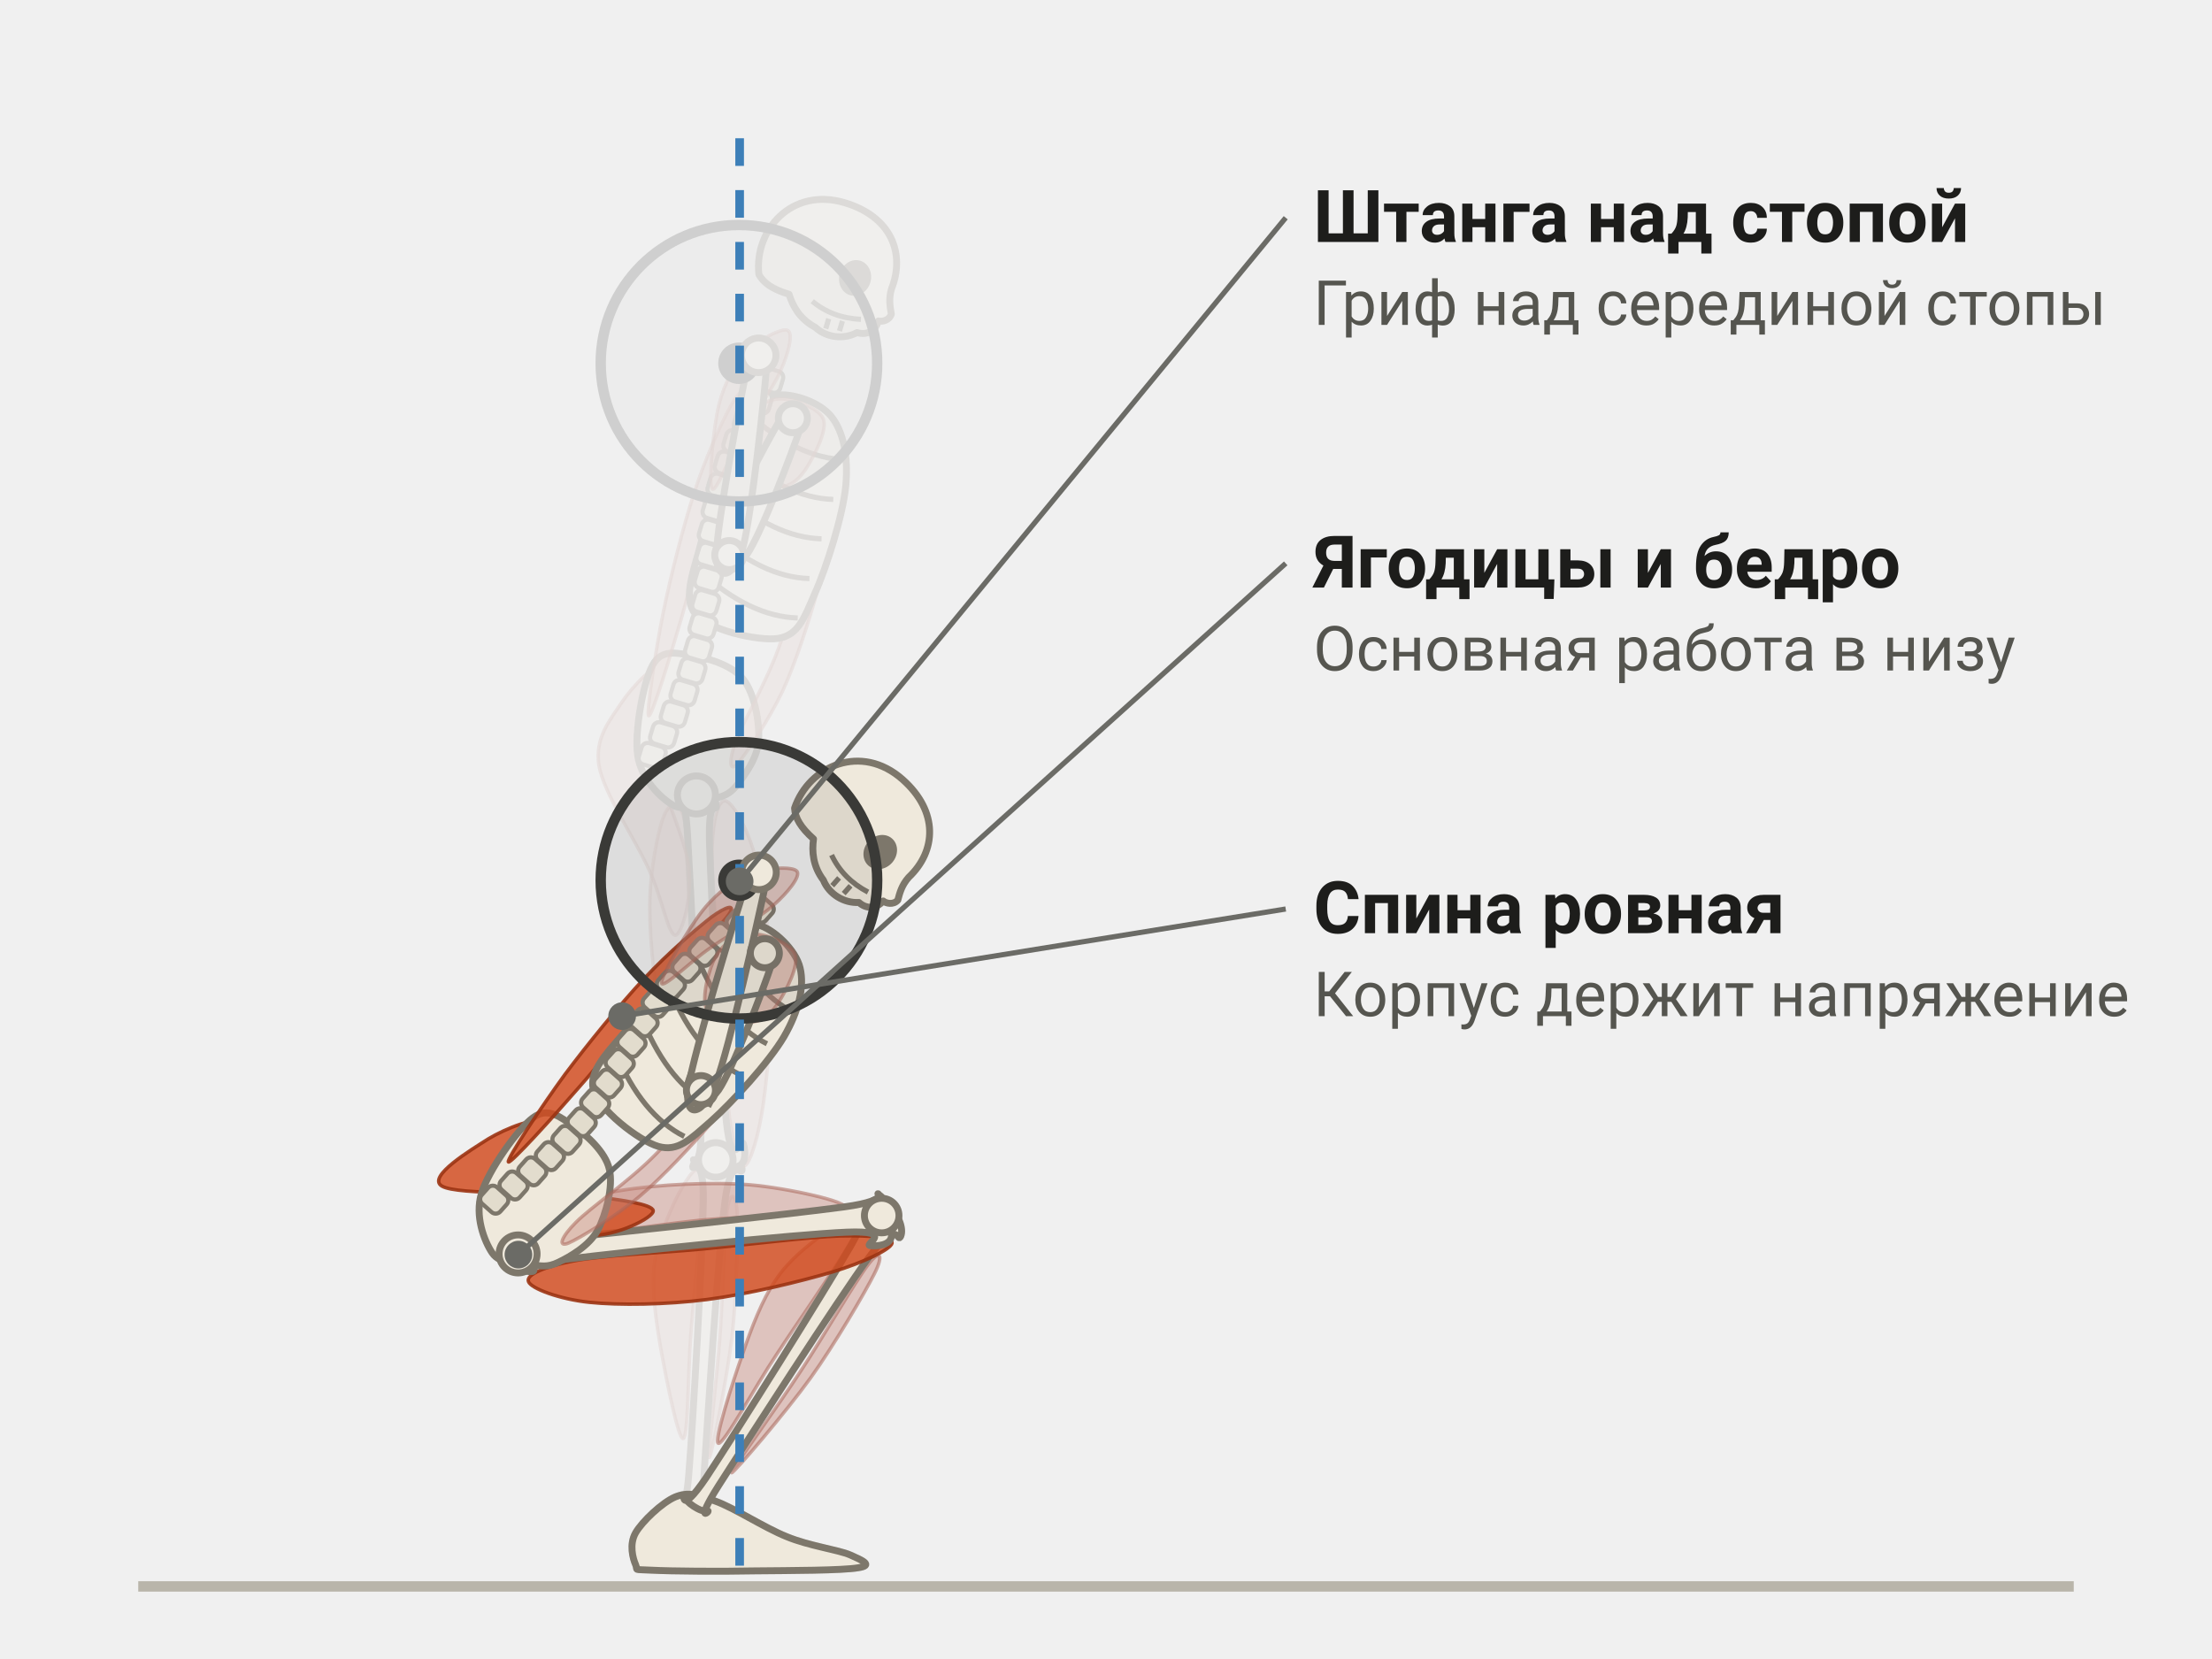
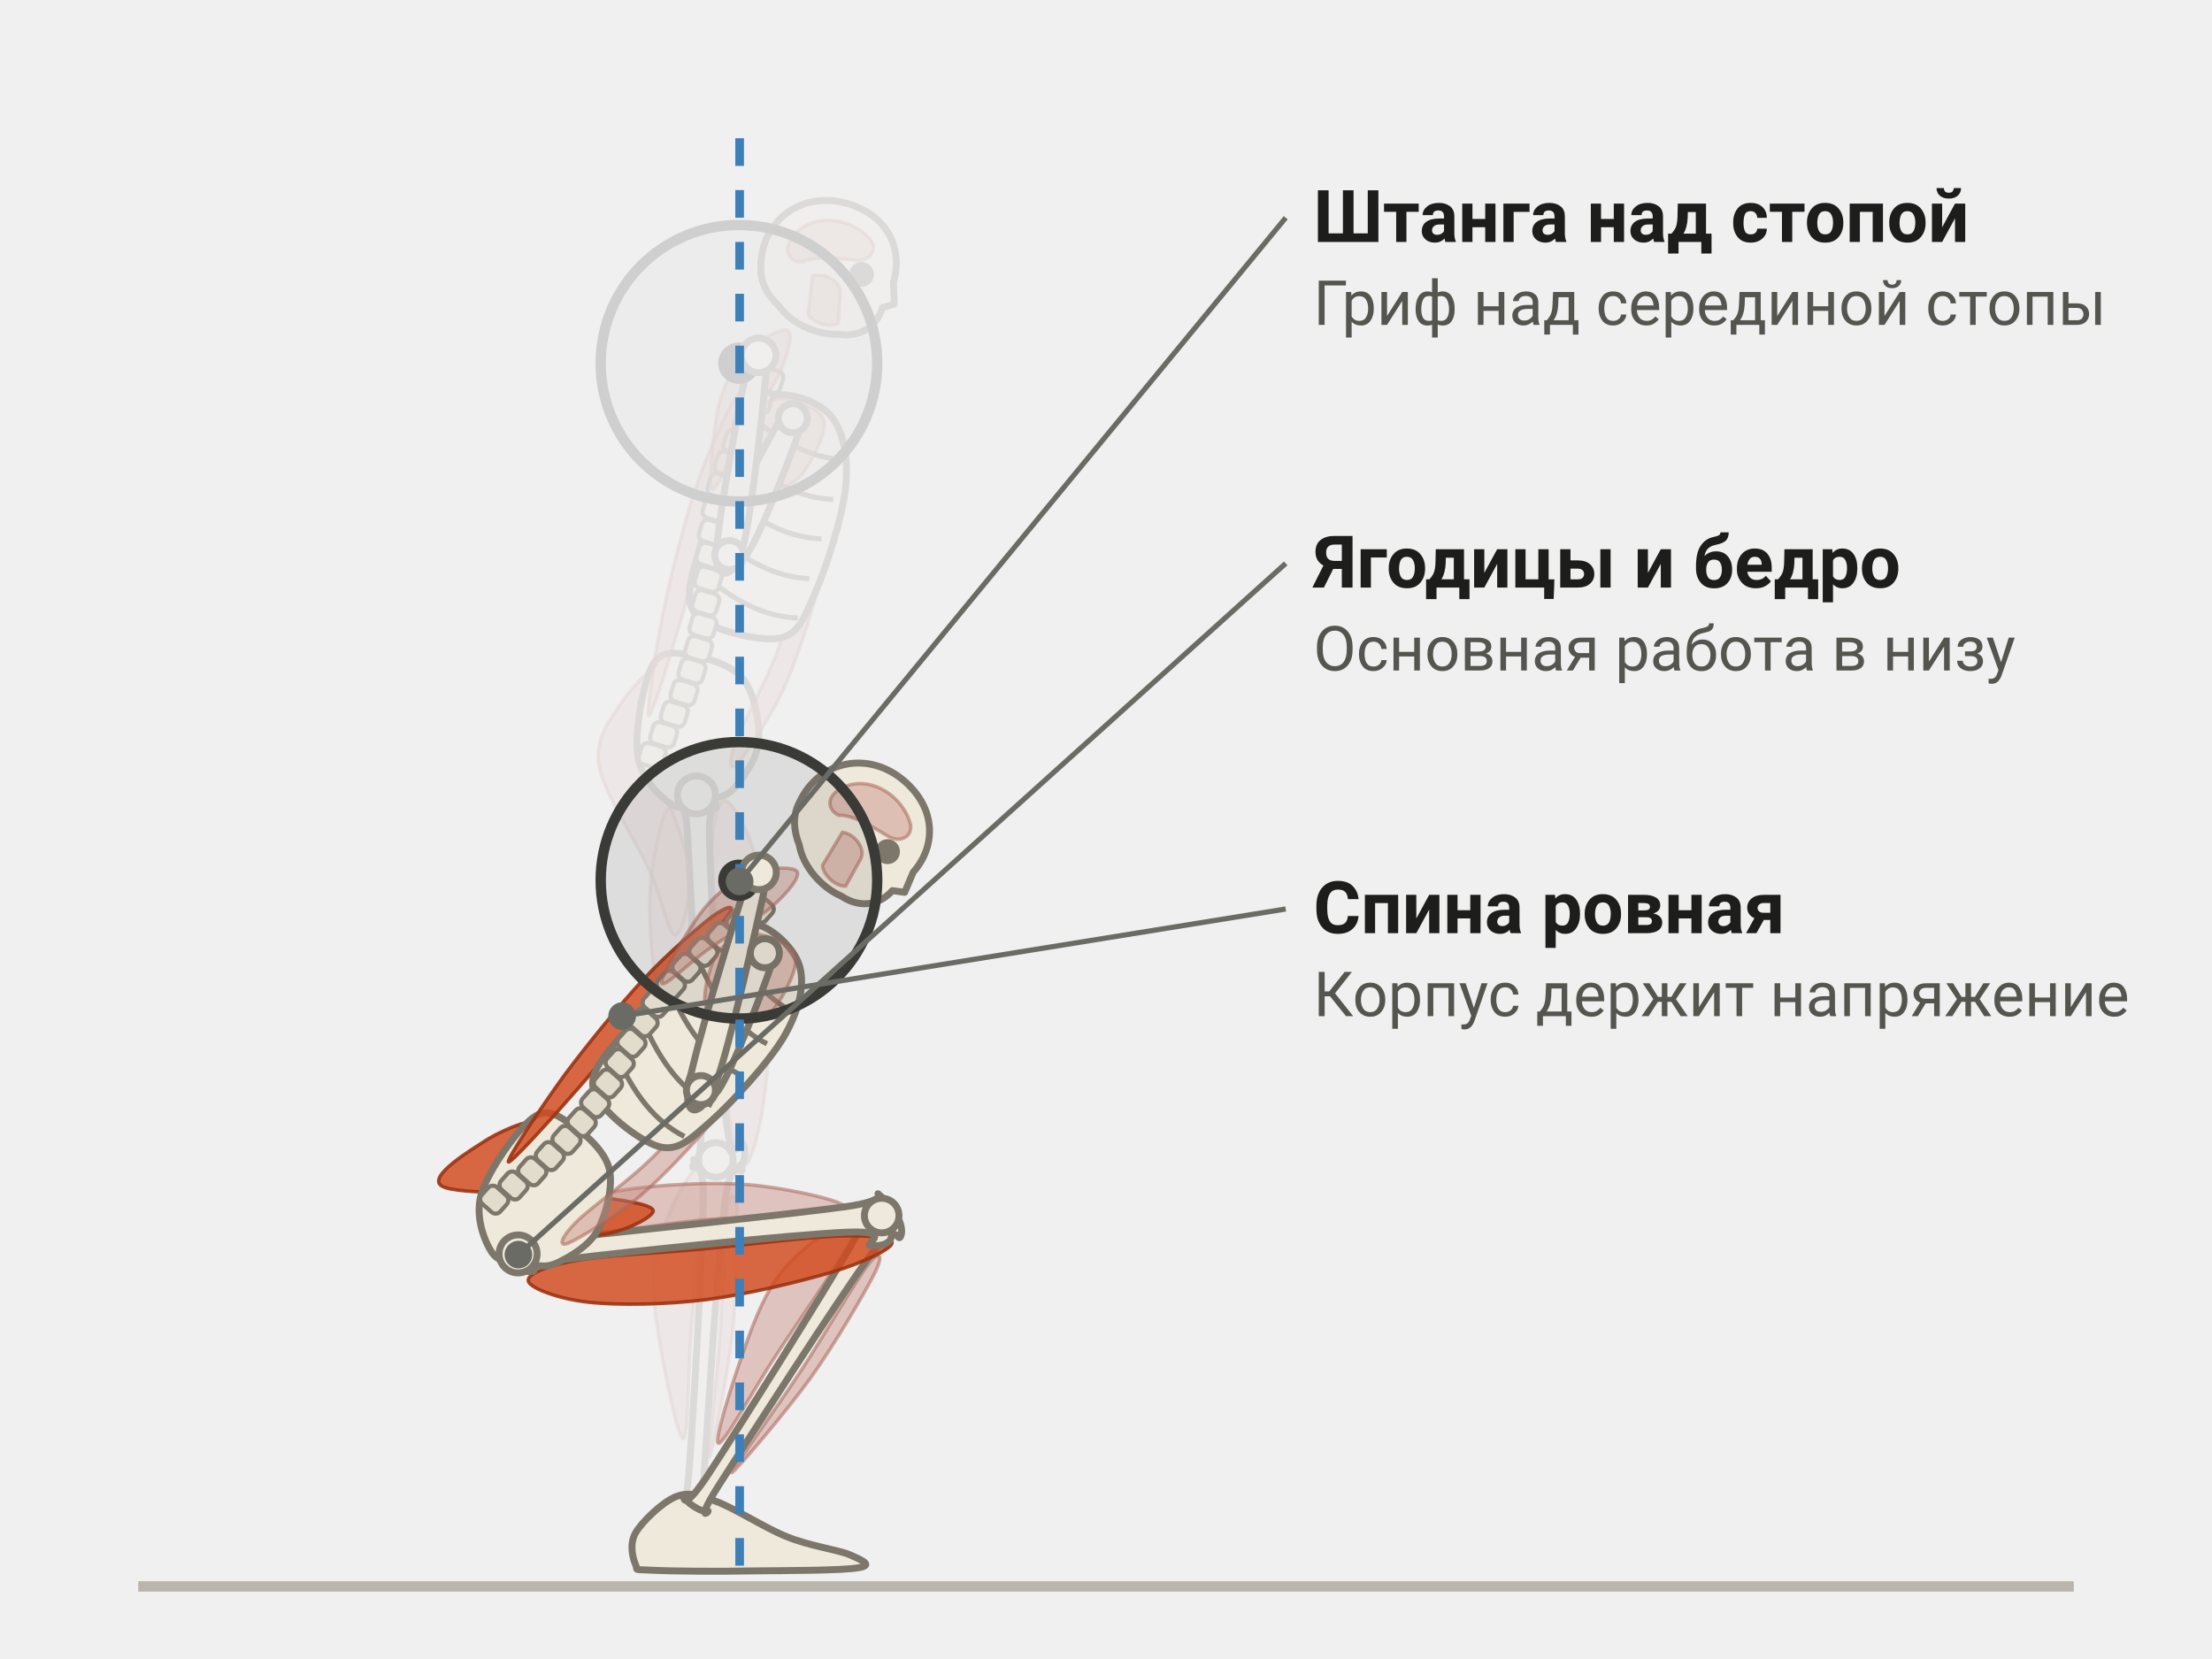
<svg xmlns="http://www.w3.org/2000/svg" viewBox="0 0 640 480" role="img" aria-label="Приседание со штангой нагружает сразу крупные мышцы ног и корпуса.">
  <style>
.bone{fill:#efe9dc;stroke:#7d776b;stroke-width:2;stroke-linejoin:round}
.joint{fill:#efe9dc;stroke:#7d776b;stroke-width:2}
.vert{fill:#e2dccd;stroke:#7d776b;stroke-width:1.2}
.m{fill:#c7867a;fill-opacity:.42;stroke:#a9665a;stroke-opacity:.55;stroke-width:1}
.on{fill:#d2491d;fill-opacity:.82;stroke:#9c3412;stroke-opacity:.9}
.plate{fill:#3a3a37;fill-opacity:.1;stroke:#3a3a37;stroke-width:3}
.bar{fill:#3a3a37}
.ghost{opacity:.18}
.ground{stroke:#b9b5aa;stroke-width:3}
.guide{stroke:#3d7fb8;stroke-width:2.5;stroke-dasharray:8 7;fill:none}
.arrow{stroke:#d2491d;stroke-width:5;fill:none;stroke-linecap:round;marker-end:url(#ah)}
.ahead{fill:#d2491d}
.lead{stroke:#6b6b66;stroke-width:1.5;fill:none}
.t{font:600 21px system-ui,-apple-system,"Segoe UI",Roboto,sans-serif;fill:#1d1d1b}
.s{font:400 18px system-ui,-apple-system,"Segoe UI",Roboto,sans-serif;fill:#55554f}
.ok{fill:#2e8b57}.bad{fill:#c0392b}
.balloon{fill:#3d7fb8;fill-opacity:.25;stroke:#3d7fb8;stroke-width:2}
@media (prefers-color-scheme:dark){
.bone,.joint{fill:#d9d3c4;stroke:#3b3934}.vert{fill:#c9c2b2;stroke:#3b3934}
.plate{fill:#ecebe6;fill-opacity:.12;stroke:#bdbbb3}.bar{fill:#bdbbb3}
.t{fill:#ecebe6}.s{fill:#a9a8a1}.lead{stroke:#9a9993}.ground{stroke:#55534d}
.arrow{stroke:#f0703f}.ahead{fill:#f0703f}.on{fill:#f0703f}
}
</style>
  <defs>
    <marker id="ah" viewBox="0 0 10 10" refX="6" refY="5" markerWidth="4" markerHeight="4" orient="auto">
      <path class="ahead" d="M0 0L10 5L0 10z" />
    </marker>
  </defs>
  <style>
.small{font-size:15px}
.barfill{fill:#d2491d}.track{stroke:#d9d5ca;stroke-width:3}
.card{fill:#f3f1ea;stroke:#e2ded2}.dot{fill:#d2491d}
.okc{fill:#2e8b57}.badc{fill:#c0392b}.mark{stroke:#fff;stroke-width:3.5;fill:none;stroke-linecap:round}
.num{fill:#d2491d}.numt{font:700 18px system-ui,-apple-system,"Segoe UI",Roboto,sans-serif;fill:#fff}
@media (prefers-color-scheme:dark){.barfill,.dot,.num{fill:#f0703f}.track{stroke:#3a3934}.card{fill:#26262a;stroke:#34343a}}
</style>
  <line class="ground" x1="40" y1="459" x2="600" y2="459" />
  <g class="ghost">
    <path class="bone" d="M183.9 452.7C183.1 450.9 182.0 446.8 183.9 443.5C185.8 440.2 191.6 434.7 195.4 433.1C199.2 431.6 201.5 432.4 206.9 434.3C212.3 436.2 221.1 442.0 227.6 444.6C234.1 447.3 242.6 448.4 246.0 449.9C249.4 451.4 252.9 452.9 248.3 453.6C243.7 454.4 228.4 454.4 218.4 454.5C208.4 454.7 194.2 454.6 188.5 454.3C182.8 454.0 184.7 454.5 183.9 452.7Z" />
    <path class="m" d="M197.7 416.2C196.3 416.9 192.7 398.6 191.2 390.3C189.8 382.1 188.6 373.8 189.2 366.9C189.8 360.0 192.5 353.7 194.6 349.0C196.7 344.2 200.4 338.1 201.8 338.3C203.2 338.6 203.1 342.6 202.8 350.6C202.5 358.5 200.7 374.9 199.9 385.9C199.0 396.8 199.2 415.4 197.7 416.2Z" />
    <path class="m" d="M205.2 421.7C205.8 421.8 210.4 398.4 211.8 386.7C213.1 375.0 213.6 357.4 213.3 351.3C213.1 345.2 211.3 344.2 210.4 350.1C209.6 355.9 209.2 374.5 208.3 386.5C207.5 398.4 204.6 421.7 205.2 421.7Z" />
    <path class="bone" d="M204.3 434.9C205.5 433.6 202.8 441.2 203.7 426.7C204.6 412.2 207.8 362.8 209.7 348.0C211.5 333.3 214.9 340.8 214.7 338.2C214.5 335.7 210.8 332.9 208.4 332.7C206.0 332.5 201.3 334.7 200.5 337.2C199.7 339.7 203.7 332.7 203.5 347.6C203.3 362.4 200.5 411.9 199.3 426.4C198.2 440.9 195.6 432.9 196.5 434.3C197.3 435.7 203.1 436.1 204.3 434.9Z" />
    <path class="m" d="M203.3 325.2C202.0 328.0 194.8 309.8 192.3 299.3C189.7 288.9 188.0 273.1 188.0 262.5C188.0 251.9 190.4 239.8 192.2 235.8C193.9 231.8 197.0 230.8 198.3 238.6C199.6 246.5 199.3 268.6 200.2 283.0C201.0 297.5 204.6 322.5 203.3 325.2Z" />
    <path class="m" d="M215.4 337.3C217.1 336.7 219.6 328.3 220.9 319.0C222.2 309.8 223.5 293.6 223.1 281.8C222.7 270.0 220.8 256.5 218.6 248.2C216.4 239.8 212.0 232.1 209.9 231.7C207.8 231.3 206.3 237.2 206.0 245.6C205.8 254.1 207.6 269.8 208.4 282.6C209.3 295.4 209.8 313.6 211.0 322.7C212.2 331.8 213.8 337.9 215.4 337.3Z" />
    <path class="bone" d="M213.6 337.4C215.9 336.6 215.7 333.1 215.1 331.0C214.5 328.9 211.8 339.3 210.2 324.9C208.5 310.5 205.8 260.0 205.3 244.6C204.8 229.3 207.6 235.7 207.2 232.9C206.8 230.1 204.4 228.1 202.8 227.8C201.2 227.5 198.1 228.8 197.4 231.3C196.8 233.8 198.1 227.2 199.0 242.8C199.9 258.5 202.5 309.8 202.8 325.3C203.2 340.8 199.3 333.9 201.1 336.0C202.9 338.0 211.3 338.3 213.6 337.4Z" />
    <circle class="joint" cx="207.1" cy="335.6" r="5" />
    <path class="m" d="M191.9 193.4C190.2 190.8 182.8 198.8 179.7 203.5C176.6 208.2 172.0 213.5 173.3 221.5C174.7 229.6 184.3 243.7 187.9 251.9C191.6 260.1 193.4 270.7 195.4 270.6C197.3 270.5 200.3 259.9 199.4 251.3C198.5 242.7 191.2 228.7 189.9 219.0C188.7 209.4 193.6 196.0 191.9 193.4Z" />
    <path class="bone" d="M194.6 232.9C191.1 230.8 185.5 225.4 184.5 218.6C183.5 211.9 186.1 197.3 188.8 192.5C191.4 187.6 196.0 189.0 200.4 189.7C204.8 190.4 212.0 192.5 215.1 196.6C218.3 200.7 219.8 209.0 219.5 214.2C219.2 219.3 215.4 224.4 213.2 227.2C210.9 230.1 209.0 230.4 205.9 231.3C202.8 232.3 198.2 235.0 194.6 232.9Z" />
    <circle class="joint" cx="201.5" cy="230.0" r="5.5" />
    <path class="m" d="M213.3 221.0C215.6 218.6 222.5 208.2 226.4 200.0C230.2 191.8 234.0 179.8 236.3 171.7C238.6 163.7 240.5 154.9 240.4 151.7C240.2 148.6 237.8 146.8 235.3 152.7C232.8 158.6 229.1 176.9 225.4 187.2C221.7 197.5 214.9 209.0 212.8 214.7C210.8 220.3 211.1 223.5 213.3 221.0Z" />
    <path class="m" d="M187.7 207.1C186.9 206.9 189.7 188.0 191.9 177.2C194.1 166.4 197.7 152.3 200.9 142.4C204.1 132.5 208.7 122.5 211.1 118.0C213.5 113.5 216.0 111.1 215.2 115.5C214.4 119.8 209.2 133.4 206.2 144.0C203.2 154.5 200.3 168.2 197.2 178.7C194.1 189.3 188.6 207.4 187.7 207.1Z" />
    <path class="bone rib" d="M201.0 177.4C197.3 172.5 201.2 164.1 203.2 155.6C205.2 147.0 209.5 132.9 213.0 126.1C216.5 119.2 219.6 115.3 224.2 114.4C228.8 113.5 237.2 116.2 240.6 120.6C244.0 124.9 245.5 132.0 244.7 140.6C243.9 149.1 239.1 164.3 235.8 171.6C232.6 179.0 231.0 183.7 225.2 184.7C219.4 185.6 204.6 182.2 201.0 177.4Z" />
    <path class="lead" style="stroke:#7d776b" d="M202.7 165.4Q217.0 178.4 230.8 178.8" />
    <path class="lead" style="stroke:#7d776b" d="M206.1 153.9Q220.4 167.0 234.2 167.4" />
    <path class="lead" style="stroke:#7d776b" d="M209.5 142.5Q223.9 155.5 237.7 155.9" />
    <path class="lead" style="stroke:#7d776b" d="M213.0 131.0Q227.3 144.1 241.1 144.5" />
    <path class="lead" style="stroke:#7d776b" d="M216.4 119.6Q230.7 132.6 244.5 133.0" />
    <rect class="vert" x="185.1" y="215.4" width="7.2" height="6.4" rx="1.8" transform="rotate(16.7 188.7 218.6)" />
    <rect class="vert" x="188.4" y="209.4" width="7.2" height="6.4" rx="1.8" transform="rotate(16.7 192.0 212.6)" />
    <rect class="vert" x="191.5" y="203.4" width="7.2" height="6.4" rx="1.8" transform="rotate(16.7 195.1 206.6)" />
    <rect class="vert" x="194.3" y="197.2" width="7.2" height="6.4" rx="1.8" transform="rotate(16.7 197.9 200.4)" />
    <rect class="vert" x="196.6" y="190.9" width="7.2" height="6.4" rx="1.8" transform="rotate(16.7 200.2 194.1)" />
    <rect class="vert" x="198.5" y="184.5" width="7.2" height="6.4" rx="1.8" transform="rotate(16.7 202.1 187.7)" />
    <rect class="vert" x="199.8" y="177.9" width="7.2" height="6.4" rx="1.8" transform="rotate(16.7 203.4 181.1)" />
    <rect class="vert" x="200.6" y="171.2" width="7.2" height="6.4" rx="1.8" transform="rotate(16.7 204.2 174.4)" />
    <rect class="vert" x="201.3" y="164.4" width="7.2" height="6.4" rx="1.8" transform="rotate(16.7 204.9 167.6)" />
    <rect class="vert" x="201.8" y="157.5" width="7.2" height="6.4" rx="1.8" transform="rotate(16.7 205.4 160.7)" />
    <rect class="vert" x="202.5" y="150.8" width="7.2" height="6.4" rx="1.8" transform="rotate(16.7 206.1 154.0)" />
    <rect class="vert" x="203.6" y="144.1" width="7.2" height="6.4" rx="1.8" transform="rotate(16.7 207.2 147.3)" />
    <rect class="vert" x="205.0" y="137.5" width="7.2" height="6.4" rx="1.8" transform="rotate(16.7 208.6 140.7)" />
    <rect class="vert" x="207.1" y="131.1" width="7.2" height="6.4" rx="1.8" transform="rotate(16.7 210.7 134.3)" />
    <rect class="vert" x="209.6" y="124.9" width="7.2" height="6.4" rx="1.8" transform="rotate(16.7 213.2 128.1)" />
    <rect class="vert" x="212.6" y="118.8" width="7.2" height="6.4" rx="1.8" transform="rotate(16.7 216.2 122.0)" />
    <rect class="vert" x="215.8" y="112.8" width="7.2" height="6.4" rx="1.8" transform="rotate(16.7 219.4 116.0)" />
    <rect class="vert" x="219.1" y="106.8" width="7.2" height="6.4" rx="1.8" transform="rotate(16.7 222.7 110.0)" />
    <path class="m" d="M206.0 141.4C204.9 139.9 206.4 123.6 208.0 117.1C209.7 110.5 212.6 105.5 215.9 102.0C219.2 98.4 226.3 94.7 227.9 95.6C229.6 96.5 228.1 102.3 225.8 107.4C223.5 112.6 217.6 120.8 214.3 126.5C211.0 132.1 207.1 143.0 206.0 141.4Z" />
    <g class="head" transform="matrix(0.958 0.286 -0.282 0.959 238.5 78.8)">
-       <path class="bone" d="M-18 6C-23 -6 -16 -21 0 -21C14 -21 21 -12 20 -1C20 2 21 4 22 6C22 8 20 9 19 9C19 12 17 14 14 14C11 17 6 18 2 16C-3 15 -6 12 -8 9C-13 9 -16 8 -18 6Z" />
-       <ellipse cx="9" cy="-1" rx="4.6" ry="5.2" fill="#7d776b" />
-       <path class="lead" style="stroke:#7d776b" d="M-1 9Q6 12 14 10M5 12.5v3M9 12v3" />
+       <path class="bone" d="M-18 4C-22 -9 -13 -21 1 -21C13 -21 20 -13 20 -3L22 3L19 5C19 10 16 15 9 16C3 18 -5 17 -10 13C-14 11 -17 8 -18 4Z" />
+       <path class="m" d="M-12 -6C-10 -15 2 -18 10 -13C13 -11 12 -7 8 -6C3 -5 -4 -4 -7 -1C-10 0 -13 -2 -12 -6Z" />
+       <path class="m" d="M-3 2C0 0 5 1 6 4L8 13C6 15 1 15 -1 13Z" />
+       <circle cx="10.5" cy="-2.5" r="3.6" fill="#7d776b" />
    </g>
    <path class="m" d="M212.7 137.3C211.0 134.1 213.2 125.3 215.4 121.7C217.6 118.0 221.9 115.5 225.7 115.4C229.5 115.3 236.9 118.0 238.2 121.2C239.5 124.5 235.6 131.7 233.6 135.0C231.5 138.3 229.2 140.6 225.7 140.9C222.2 141.3 214.4 140.5 212.7 137.3Z" />
    <path class="bone" d="M207.2 158.8C205.6 165.3 212.0 166.3 216.0 160.6C220.1 154.8 229.1 131.1 231.4 124.3C233.7 117.6 230.8 120.6 229.8 120.2C228.8 119.7 229.3 115.2 225.6 121.6C221.8 128.0 208.8 152.4 207.2 158.8Z" />
    <path class="bone" d="M207.3 160.1C207.1 168.9 212.6 167.2 215.0 158.2C217.4 149.2 221.1 115.3 221.8 106.1C222.6 96.8 220.5 102.9 219.5 102.8C218.6 102.6 218.4 95.7 216.4 105.2C214.3 114.8 207.5 151.2 207.3 160.1Z" />
    <circle class="joint" cx="229.4" cy="121.0" r="4.2" />
    <circle class="joint" cx="211.0" cy="160.6" r="4.2" />
    <circle class="plate" cx="213.8" cy="105.1" r="40" />
    <circle class="bar" cx="213.8" cy="105.1" r="6" />
    <circle class="joint" cx="219.5" cy="102.8" r="5" />
  </g>
  <g>
    <path class="bone" d="M183.9 452.7C183.1 450.9 182.0 446.8 183.9 443.5C185.8 440.2 191.6 434.7 195.4 433.1C199.2 431.6 201.5 432.4 206.9 434.3C212.3 436.2 221.1 442.0 227.6 444.6C234.1 447.3 242.6 448.4 246.0 449.9C249.4 451.4 252.9 452.9 248.3 453.6C243.7 454.4 228.4 454.4 218.4 454.5C208.4 454.7 194.2 454.6 188.5 454.3C182.8 454.0 184.7 454.5 183.9 452.7Z" />
    <path class="m" d="M207.9 417.6C206.3 417.6 212.0 399.8 214.8 391.9C217.5 384.0 220.5 376.1 224.4 370.4C228.2 364.6 233.6 360.5 237.8 357.3C241.9 354.2 248.2 350.6 249.2 351.5C250.3 352.4 248.3 355.9 244.1 362.7C240.0 369.5 230.5 383.0 224.5 392.2C218.4 401.3 209.6 417.7 207.9 417.6Z" />
    <path class="m" d="M211.7 426.1C212.2 426.4 227.6 408.3 234.5 398.7C241.4 389.1 250.3 373.9 253.0 368.5C255.8 363.0 254.6 361.3 251.1 366.0C247.5 370.7 238.2 386.8 231.6 396.8C225.1 406.8 211.3 425.8 211.7 426.1Z" />
    <path class="bone" d="M204.6 437.2C206.2 436.6 200.2 442.0 208.0 429.7C215.8 417.5 242.6 375.8 251.4 363.8C260.2 351.8 259.5 360.0 260.6 357.7C261.6 355.4 259.7 351.1 257.7 349.8C255.7 348.5 250.5 348.1 248.6 349.9C246.7 351.7 253.6 347.5 246.2 360.4C238.8 373.3 212.4 415.3 204.4 427.4C196.3 439.4 198.0 431.3 198.0 432.9C198.1 434.5 202.9 437.7 204.6 437.2Z" />
    <path class="m" d="M244.3 349.6C246.7 347.9 227.7 343.7 216.9 342.8C206.2 341.9 190.3 342.7 179.9 344.4C169.4 346.0 157.8 350.3 154.1 352.6C150.5 354.9 149.9 358.2 157.9 358.2C165.9 358.3 187.7 354.6 202.1 353.1C216.5 351.7 241.8 351.4 244.3 349.6Z" />
    <path class="m on" d="M258.1 359.7C257.7 361.5 249.8 365.3 240.9 368.0C231.9 370.7 216.2 374.5 204.5 376.0C192.8 377.5 179.1 377.7 170.5 376.8C161.9 375.9 153.6 372.8 152.9 370.8C152.1 368.8 157.7 366.4 166.1 364.8C174.4 363.2 190.1 362.6 202.9 361.4C215.8 360.2 233.8 357.9 243.0 357.6C252.2 357.4 258.4 358.0 258.1 359.7Z" />
    <path class="bone" d="M257.9 357.9C257.4 360.3 253.9 360.6 251.8 360.4C249.6 360.2 259.5 355.9 245.0 356.5C230.5 357.1 180.2 362.3 164.9 364.2C149.7 366.1 156.5 367.9 153.6 367.9C150.8 368.0 148.5 365.9 147.9 364.4C147.4 362.8 148.1 359.6 150.5 358.6C152.9 357.5 146.6 359.8 162.2 358.3C177.8 356.7 228.8 351.3 244.2 349.2C259.6 347.1 252.2 344.3 254.5 345.8C256.8 347.2 258.3 355.5 257.9 357.9Z" />
    <circle class="joint" cx="255.1" cy="351.7" r="5" />
    <path class="m on" d="M156.6 325.5C156.2 322.4 146.1 326.6 141.3 329.5C136.6 332.5 123.2 340.5 127.9 343.2C132.6 345.9 159.2 344.7 169.4 345.9C179.6 347.1 188.8 348.4 189.0 350.3C189.2 352.3 178.1 357.8 170.6 357.4C163.1 357.0 146.4 353.3 144.0 347.9C141.7 342.6 157.1 328.6 156.6 325.5Z" />
    <path class="bone" d="M142.4 362.5C140.1 359.1 137.3 351.8 139.3 345.3C141.2 338.8 149.8 326.6 154.2 323.4C158.6 320.1 162.2 323.3 165.9 325.8C169.6 328.3 175.2 333.3 176.3 338.3C177.5 343.3 175.3 351.5 172.9 356.0C170.4 360.5 164.9 363.6 161.6 365.2C158.3 366.8 156.5 366.3 153.3 365.8C150.1 365.4 144.8 366.0 142.4 362.5Z" />
    <circle class="joint" cx="149.9" cy="362.8" r="5.5" />
    <path class="m" d="M164.4 359.7C167.5 358.4 178.2 351.9 185.1 346.1C192.0 340.3 200.5 331.0 206.0 324.7C211.5 318.4 217.0 311.2 218.2 308.3C219.4 305.3 217.9 302.7 213.1 307.0C208.4 311.3 197.4 326.3 189.6 334.1C181.9 341.9 170.8 349.4 166.6 353.7C162.4 357.9 161.3 360.9 164.4 359.7Z" />
    <path class="m on" d="M147.1 336.2C146.4 335.6 157.0 319.7 163.5 310.8C170.1 302.0 179.3 290.7 186.4 283.1C193.4 275.6 201.9 268.4 205.9 265.3C210.0 262.3 213.3 261.2 210.7 264.8C208.1 268.4 197.7 278.5 190.5 286.8C183.3 295.1 174.9 306.3 167.6 314.5C160.4 322.8 147.7 336.8 147.1 336.2Z" />
    <path class="bone rib" d="M171.6 314.9C170.4 308.9 177.4 303.0 182.9 296.0C188.3 289.1 198.2 278.2 204.2 273.4C210.3 268.7 214.7 266.5 219.3 267.6C223.8 268.7 230.3 274.8 231.5 280.1C232.8 285.5 231.1 292.6 226.8 300.0C222.5 307.3 211.7 319.1 205.7 324.4C199.6 329.7 196.2 333.3 190.5 331.7C184.9 330.1 172.9 320.8 171.6 314.9Z" />
    <path class="lead" style="stroke:#7d776b" d="M178.2 304.7Q185.7 322.6 198.0 328.8" />
    <path class="lead" style="stroke:#7d776b" d="M186.2 295.8Q193.7 313.7 206.0 319.9" />
    <path class="lead" style="stroke:#7d776b" d="M194.1 286.9Q201.6 304.7 214.0 310.9" />
    <path class="lead" style="stroke:#7d776b" d="M202.1 277.9Q209.6 295.8 221.9 302.0" />
    <path class="lead" style="stroke:#7d776b" d="M210.0 269.0Q217.5 286.9 229.9 293.1" />
    <rect class="vert" x="139.4" y="343.9" width="7.2" height="6.4" rx="1.8" transform="rotate(41.7 143.0 347.1)" />
    <rect class="vert" x="145.0" y="339.8" width="7.2" height="6.4" rx="1.8" transform="rotate(41.7 148.6 343.0)" />
    <rect class="vert" x="150.4" y="335.7" width="7.2" height="6.4" rx="1.8" transform="rotate(41.7 154.0 338.9)" />
    <rect class="vert" x="155.5" y="331.3" width="7.2" height="6.4" rx="1.8" transform="rotate(41.7 159.1 334.5)" />
    <rect class="vert" x="160.3" y="326.6" width="7.2" height="6.4" rx="1.8" transform="rotate(41.7 163.9 329.8)" />
    <rect class="vert" x="164.7" y="321.5" width="7.2" height="6.4" rx="1.8" transform="rotate(41.7 168.3 324.7)" />
    <rect class="vert" x="168.6" y="316.0" width="7.2" height="6.4" rx="1.8" transform="rotate(41.7 172.2 319.2)" />
    <rect class="vert" x="172.3" y="310.3" width="7.2" height="6.4" rx="1.8" transform="rotate(41.7 175.9 313.5)" />
    <rect class="vert" x="175.7" y="304.4" width="7.2" height="6.4" rx="1.8" transform="rotate(41.7 179.3 307.6)" />
    <rect class="vert" x="179.1" y="298.5" width="7.2" height="6.4" rx="1.8" transform="rotate(41.7 182.7 301.7)" />
    <rect class="vert" x="182.6" y="292.6" width="7.2" height="6.4" rx="1.8" transform="rotate(41.7 186.2 295.8)" />
    <rect class="vert" x="186.4" y="287.0" width="7.2" height="6.4" rx="1.8" transform="rotate(41.7 190.0 290.2)" />
    <rect class="vert" x="190.5" y="281.7" width="7.2" height="6.4" rx="1.8" transform="rotate(41.7 194.1 284.9)" />
    <rect class="vert" x="195.0" y="276.8" width="7.2" height="6.4" rx="1.8" transform="rotate(41.7 198.6 280.0)" />
    <rect class="vert" x="199.9" y="272.2" width="7.2" height="6.4" rx="1.8" transform="rotate(41.7 203.5 275.4)" />
    <rect class="vert" x="205.2" y="267.9" width="7.2" height="6.4" rx="1.8" transform="rotate(41.7 208.8 271.1)" />
    <rect class="vert" x="210.7" y="263.8" width="7.2" height="6.4" rx="1.8" transform="rotate(41.7 214.3 267.0)" />
    <rect class="vert" x="216.2" y="259.7" width="7.2" height="6.4" rx="1.8" transform="rotate(41.7 219.8 262.9)" />
    <path class="m" d="M191.4 284.4C191.1 282.6 199.2 268.5 203.5 263.2C207.8 257.9 212.5 254.7 217.1 252.8C221.6 251.0 229.5 250.6 230.6 252.1C231.7 253.6 227.9 258.3 223.7 262.0C219.5 265.7 210.7 270.6 205.3 274.4C199.9 278.1 191.7 286.3 191.4 284.4Z" />
    <g class="head" transform="matrix(0.747 0.665 -0.661 0.750 247.3 241.3)">
-       <path class="bone" d="M-18 6C-23 -6 -16 -21 0 -21C14 -21 21 -12 20 -1C20 2 21 4 22 6C22 8 20 9 19 9C19 12 17 14 14 14C11 17 6 18 2 16C-3 15 -6 12 -8 9C-13 9 -16 8 -18 6Z" />
-       <ellipse cx="9" cy="-1" rx="4.6" ry="5.2" fill="#7d776b" />
-       <path class="lead" style="stroke:#7d776b" d="M-1 9Q6 12 14 10M5 12.5v3M9 12v3" />
+       <path class="bone" d="M-18 4C-22 -9 -13 -21 1 -21C13 -21 20 -13 20 -3L22 3L19 5C19 10 16 15 9 16C3 18 -5 17 -10 13C-14 11 -17 8 -18 4Z" />
+       <path class="m" d="M-12 -6C-10 -15 2 -18 10 -13C13 -11 12 -7 8 -6C3 -5 -4 -4 -7 -1C-10 0 -13 -2 -12 -6Z" />
+       <path class="m" d="M-3 2C0 0 5 1 6 4L8 13C6 15 1 15 -1 13Z" />
+       <circle cx="10.5" cy="-2.5" r="3.6" fill="#7d776b" />
    </g>
    <path class="m" d="M204.5 292.1C202.8 288.9 205.1 280.1 207.2 276.5C209.4 272.8 213.7 270.3 217.5 270.2C221.3 270.1 228.7 272.8 230.0 276.0C231.3 279.3 227.5 286.5 225.4 289.8C223.3 293.1 221.0 295.4 217.5 295.7C214.0 296.1 206.2 295.3 204.5 292.1Z" />
    <path class="bone" d="M199.0 313.6C197.4 320.1 203.8 321.1 207.9 315.4C211.9 309.6 221.0 285.9 223.2 279.1C225.5 272.4 222.6 275.4 221.6 275.0C220.6 274.5 221.2 270.0 217.4 276.4C213.6 282.8 200.6 307.1 199.0 313.6Z" />
    <path class="bone" d="M199.2 314.4C197.7 324.2 203.5 322.9 207.2 313.2C210.9 303.5 219.3 266.4 221.4 256.3C223.5 246.2 220.5 252.7 219.6 252.4C218.7 252.2 219.4 244.5 216.1 254.9C212.7 265.2 200.7 304.7 199.2 314.4Z" />
    <circle class="joint" cx="221.3" cy="275.8" r="4.2" />
    <circle class="joint" cx="202.8" cy="315.4" r="4.2" />
    <circle class="plate" cx="213.8" cy="254.7" r="40" />
    <circle class="bar" cx="213.8" cy="254.7" r="6" />
    <circle class="joint" cx="219.6" cy="252.4" r="5" />
  </g>
  <line class="guide" x1="214" y1="40" x2="214" y2="455" />
  <path class="lead" d="M372 63L214 255" />
  <circle cx="214" cy="255" r="4" fill="#6b6b66" />
  <text class="t" x="380" y="70" text-anchor="start">Штанга над стопой</text>
  <text class="s" x="380" y="94" text-anchor="start">Гриф над серединой стопы</text>
  <path class="lead" d="M372 163L150 363" />
  <circle cx="150" cy="363" r="4" fill="#6b6b66" />
  <text class="t" x="380" y="170" text-anchor="start">Ягодицы и бедро</text>
  <text class="s" x="380" y="194" text-anchor="start">Основная работа в низу</text>
  <path class="lead" d="M372 263L180 294" />
  <circle cx="180" cy="294" r="4" fill="#6b6b66" />
  <text class="t" x="380" y="270" text-anchor="start">Спина ровная</text>
  <text class="s" x="380" y="294" text-anchor="start">Корпус держит напряжение</text>
</svg>
